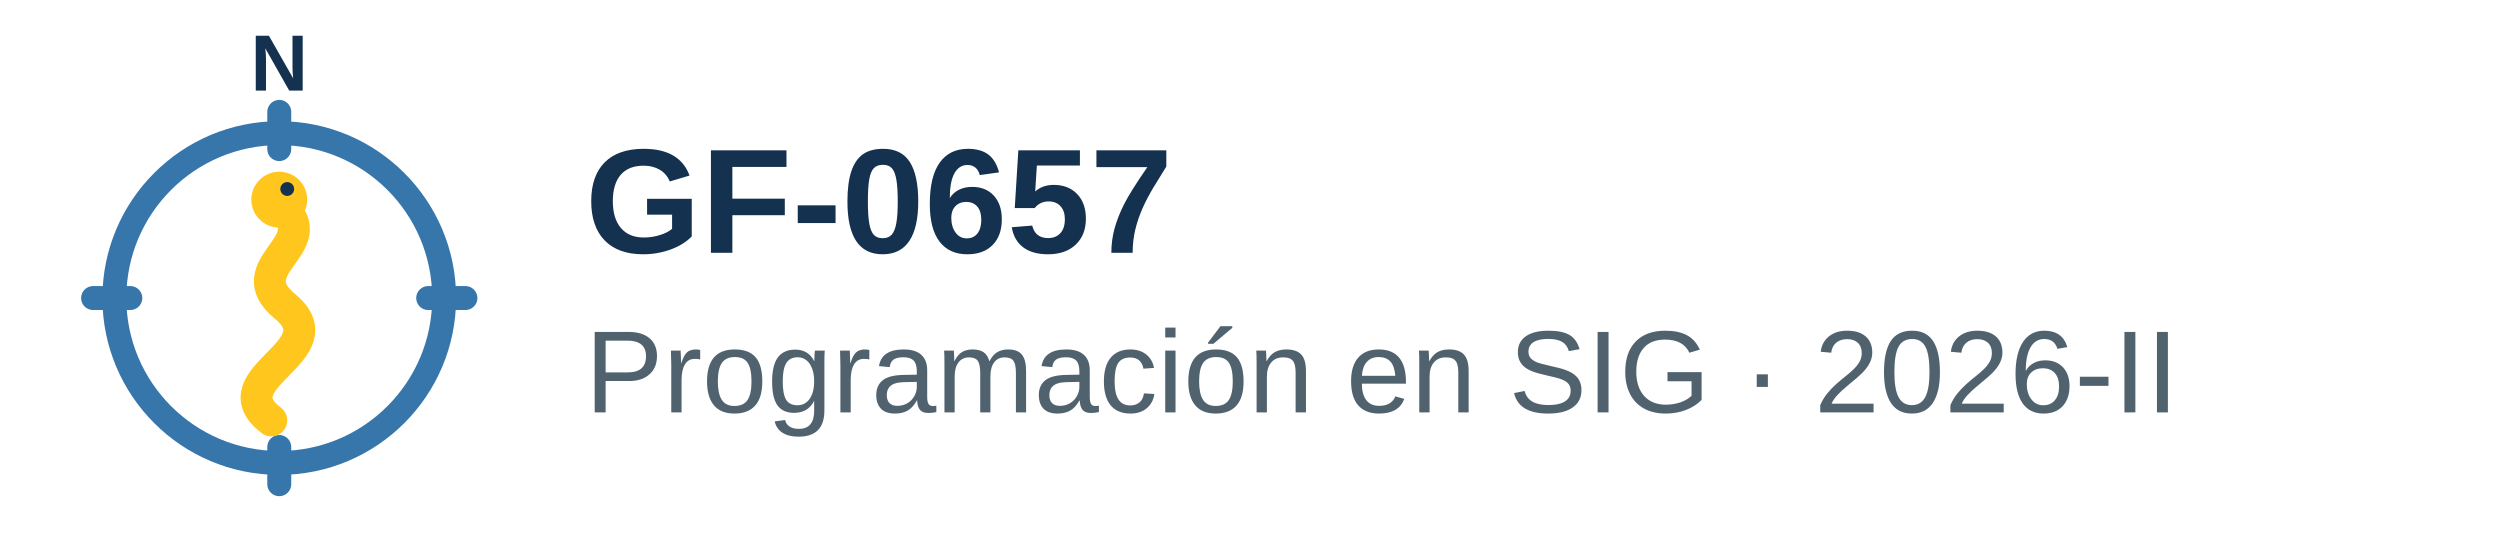
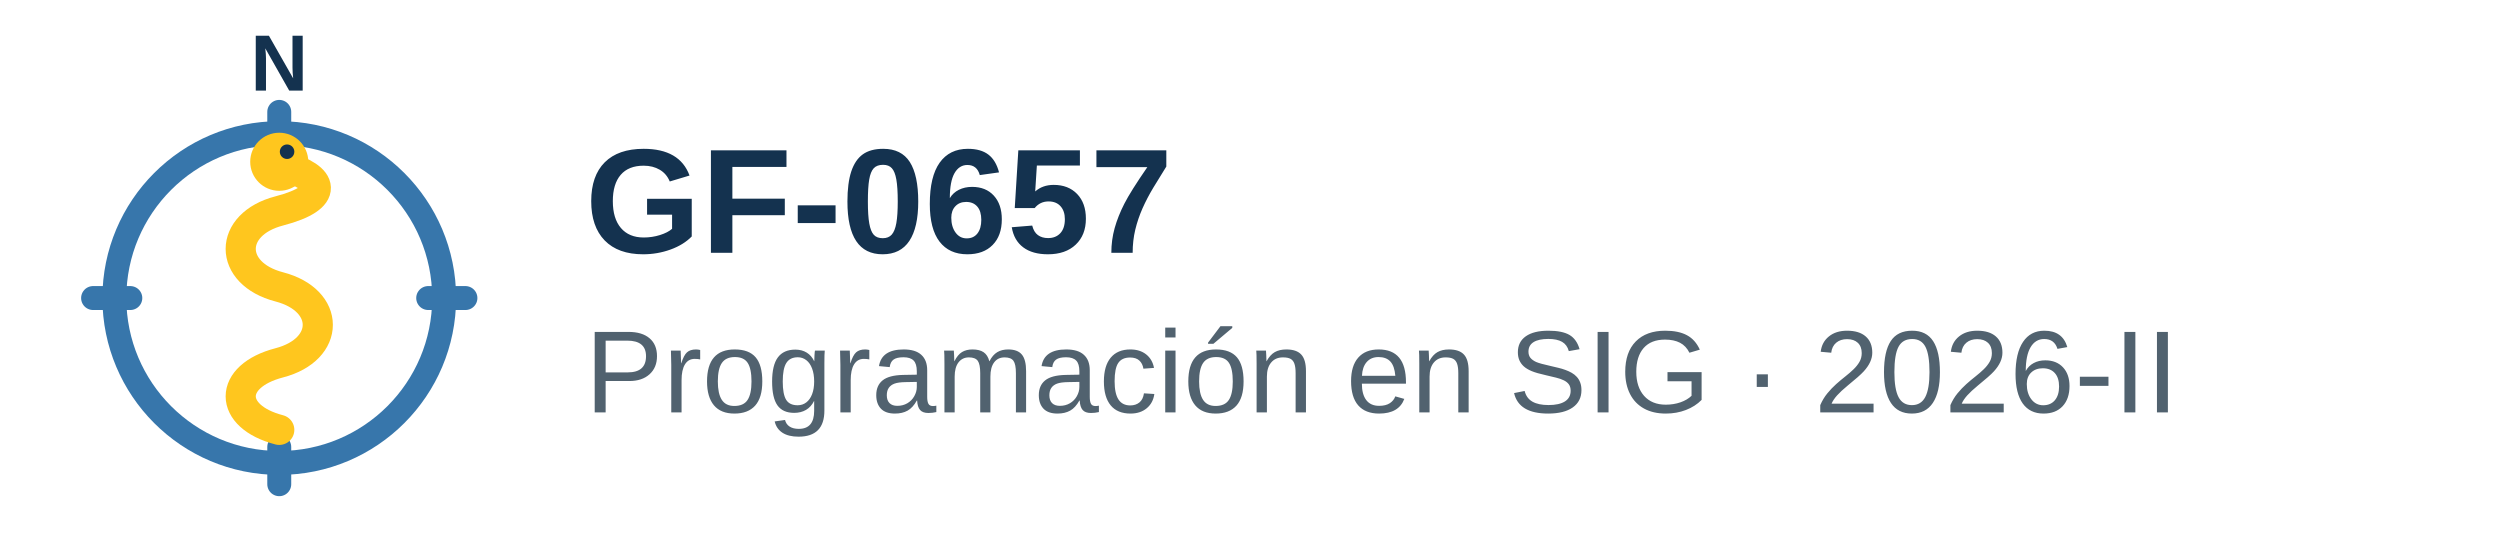
<svg xmlns="http://www.w3.org/2000/svg" width="620" height="132" viewBox="0 0 940 200">
  <circle cx="105" cy="112" r="62" fill="none" stroke="#3776AB" stroke-width="9" />
  <path d="M105,42 V56 M105,168 V182 M35,112 H49 M161,112 H175" stroke="#3776AB" stroke-width="9" stroke-linecap="round" />
  <text x="105" y="34" text-anchor="middle" font-family="Arial, Helvetica, sans-serif" font-weight="bold" font-size="30" fill="#14324F">N</text>
-   <path d="M 102,158 C 81,142 128,132 107,115 C 89,100 122,92 106,78" fill="none" stroke="#FFC61E" stroke-width="12" stroke-linecap="round" />
-   <circle cx="105" cy="75" r="10.5" fill="#FFC61E" />
-   <circle cx="108" cy="71" r="2.6" fill="#14324F" />
+   <g transform="translate(105,112) scale(0.42) translate(-256,-286)">
+     <path d="M 256,404 C 210,392 210,356 256,344 S 302,288 256,276 S 210,220 256,208 S 296,178 260,168" fill="none" stroke="#FFC61E" stroke-width="27" stroke-linecap="round" />
+     <circle cx="256" cy="164" r="26" fill="#FFC61E" />
+     <circle cx="263" cy="155" r="6.5" fill="#14324F" />
+   </g>
  <text x="220" y="95" font-family="Arial, Helvetica, sans-serif" font-weight="bold" font-size="56" fill="#14324F">GF-0657</text>
  <text x="220" y="155" font-family="Arial, Helvetica, sans-serif" font-size="44" fill="#51626F">Programación en SIG · 2026-II</text>
</svg>
